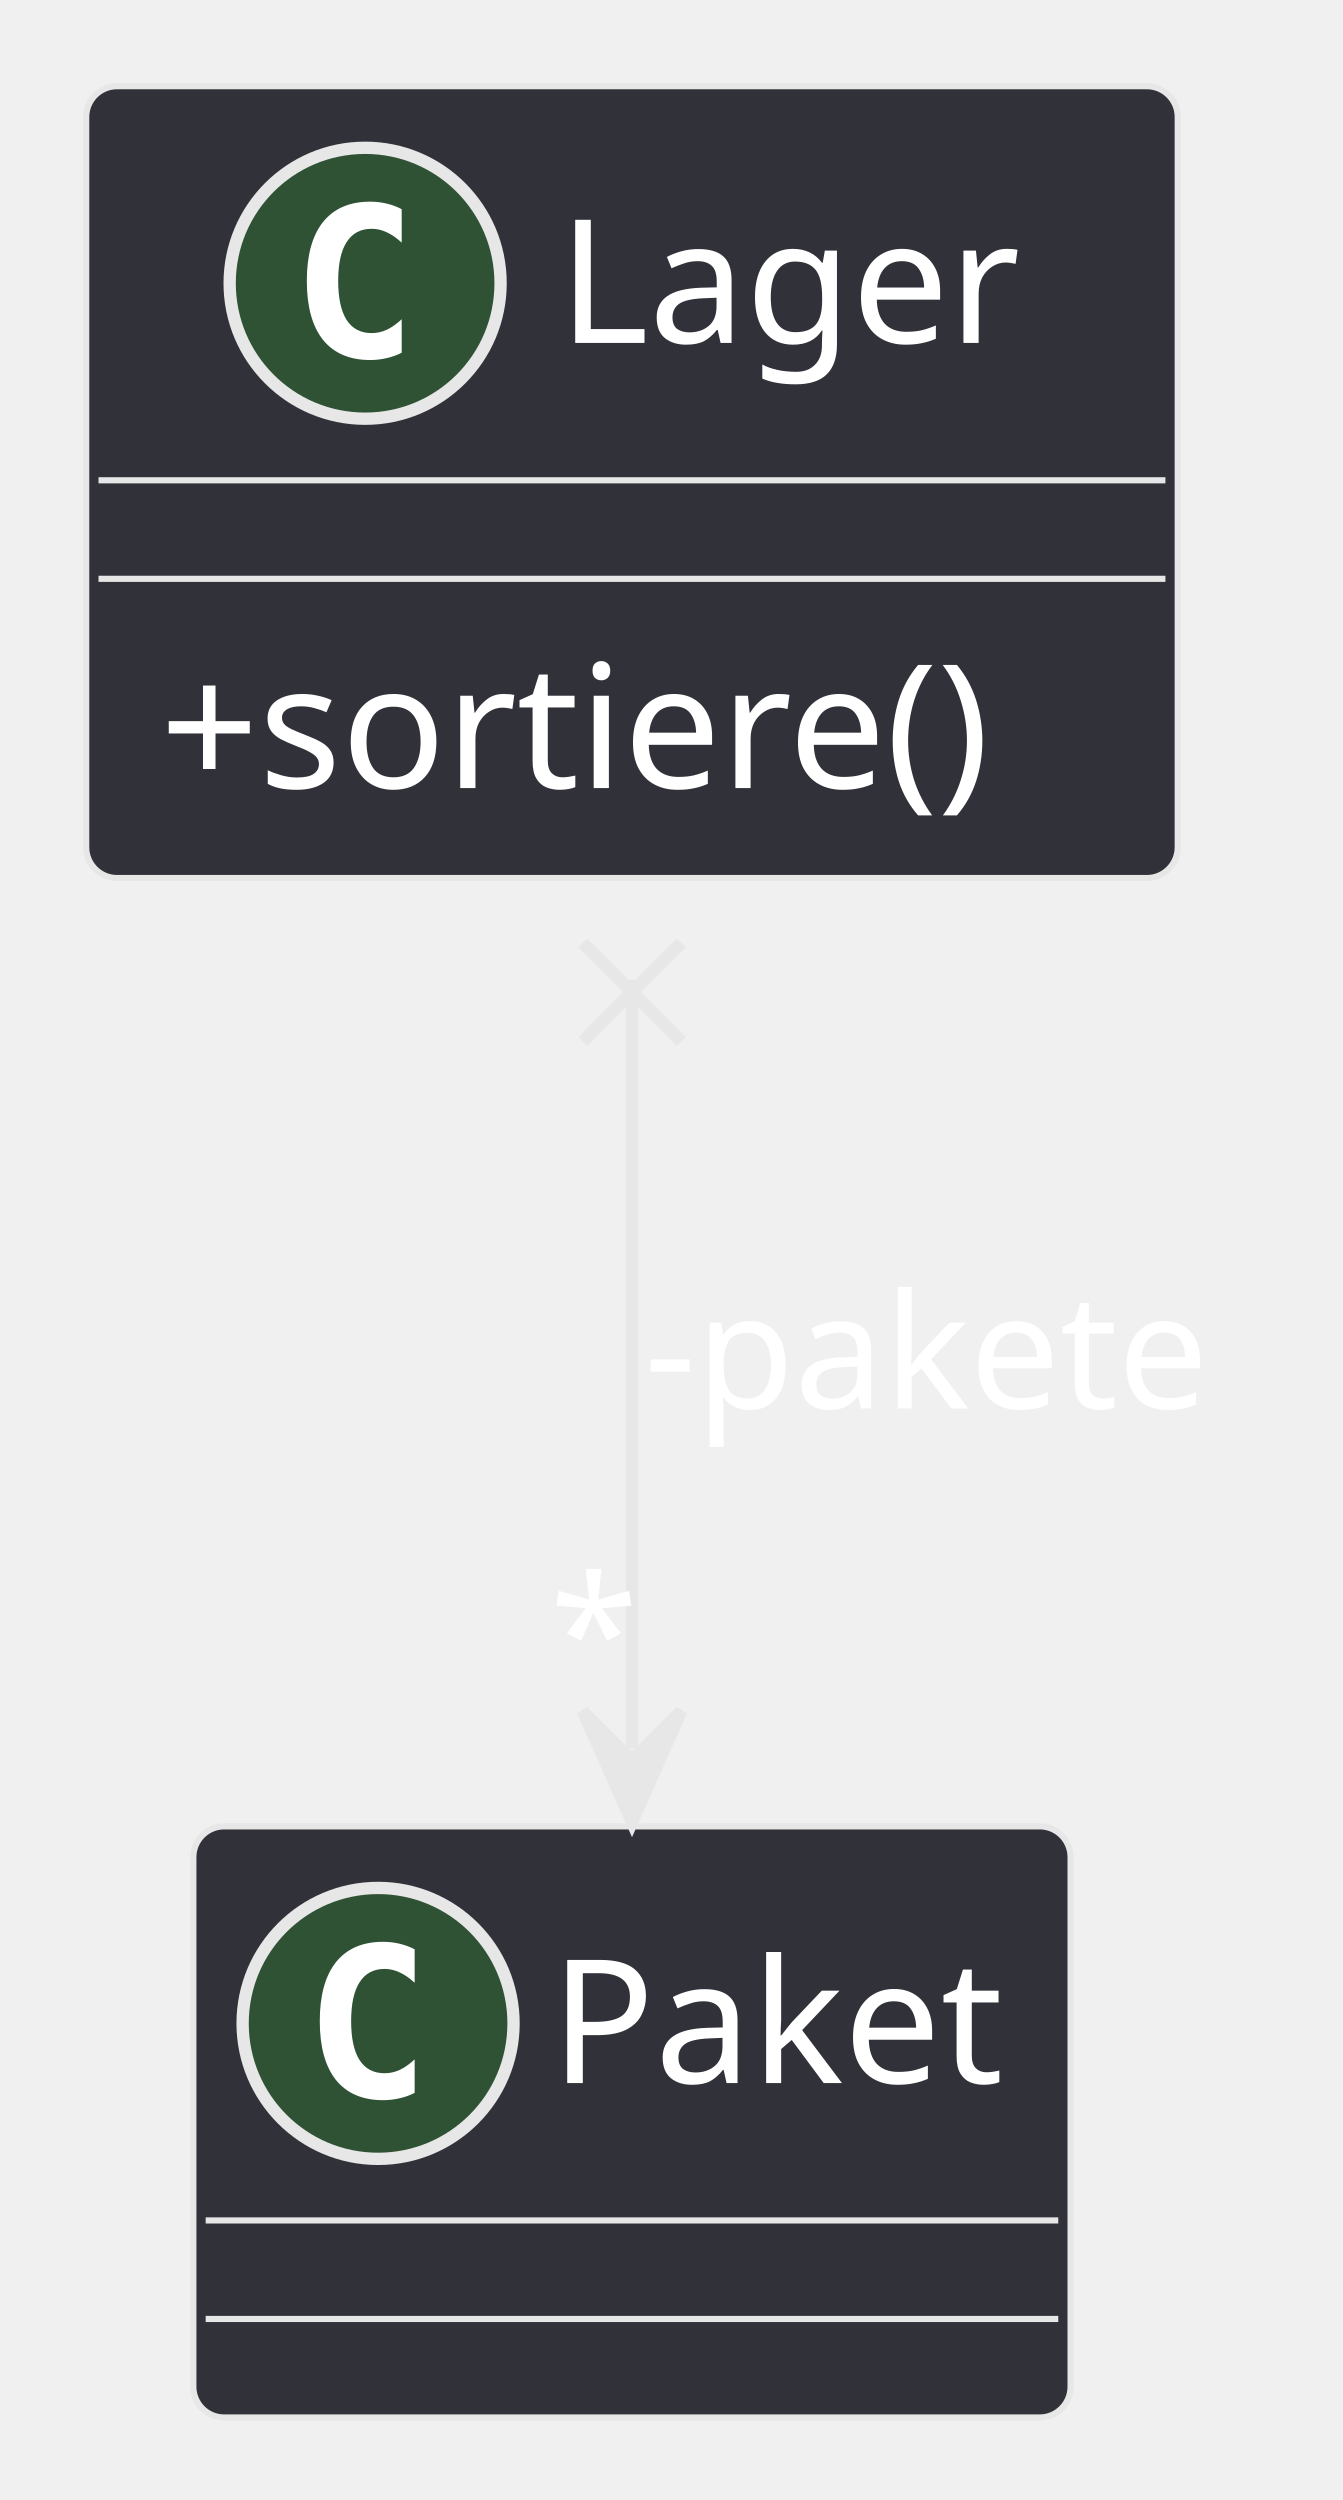
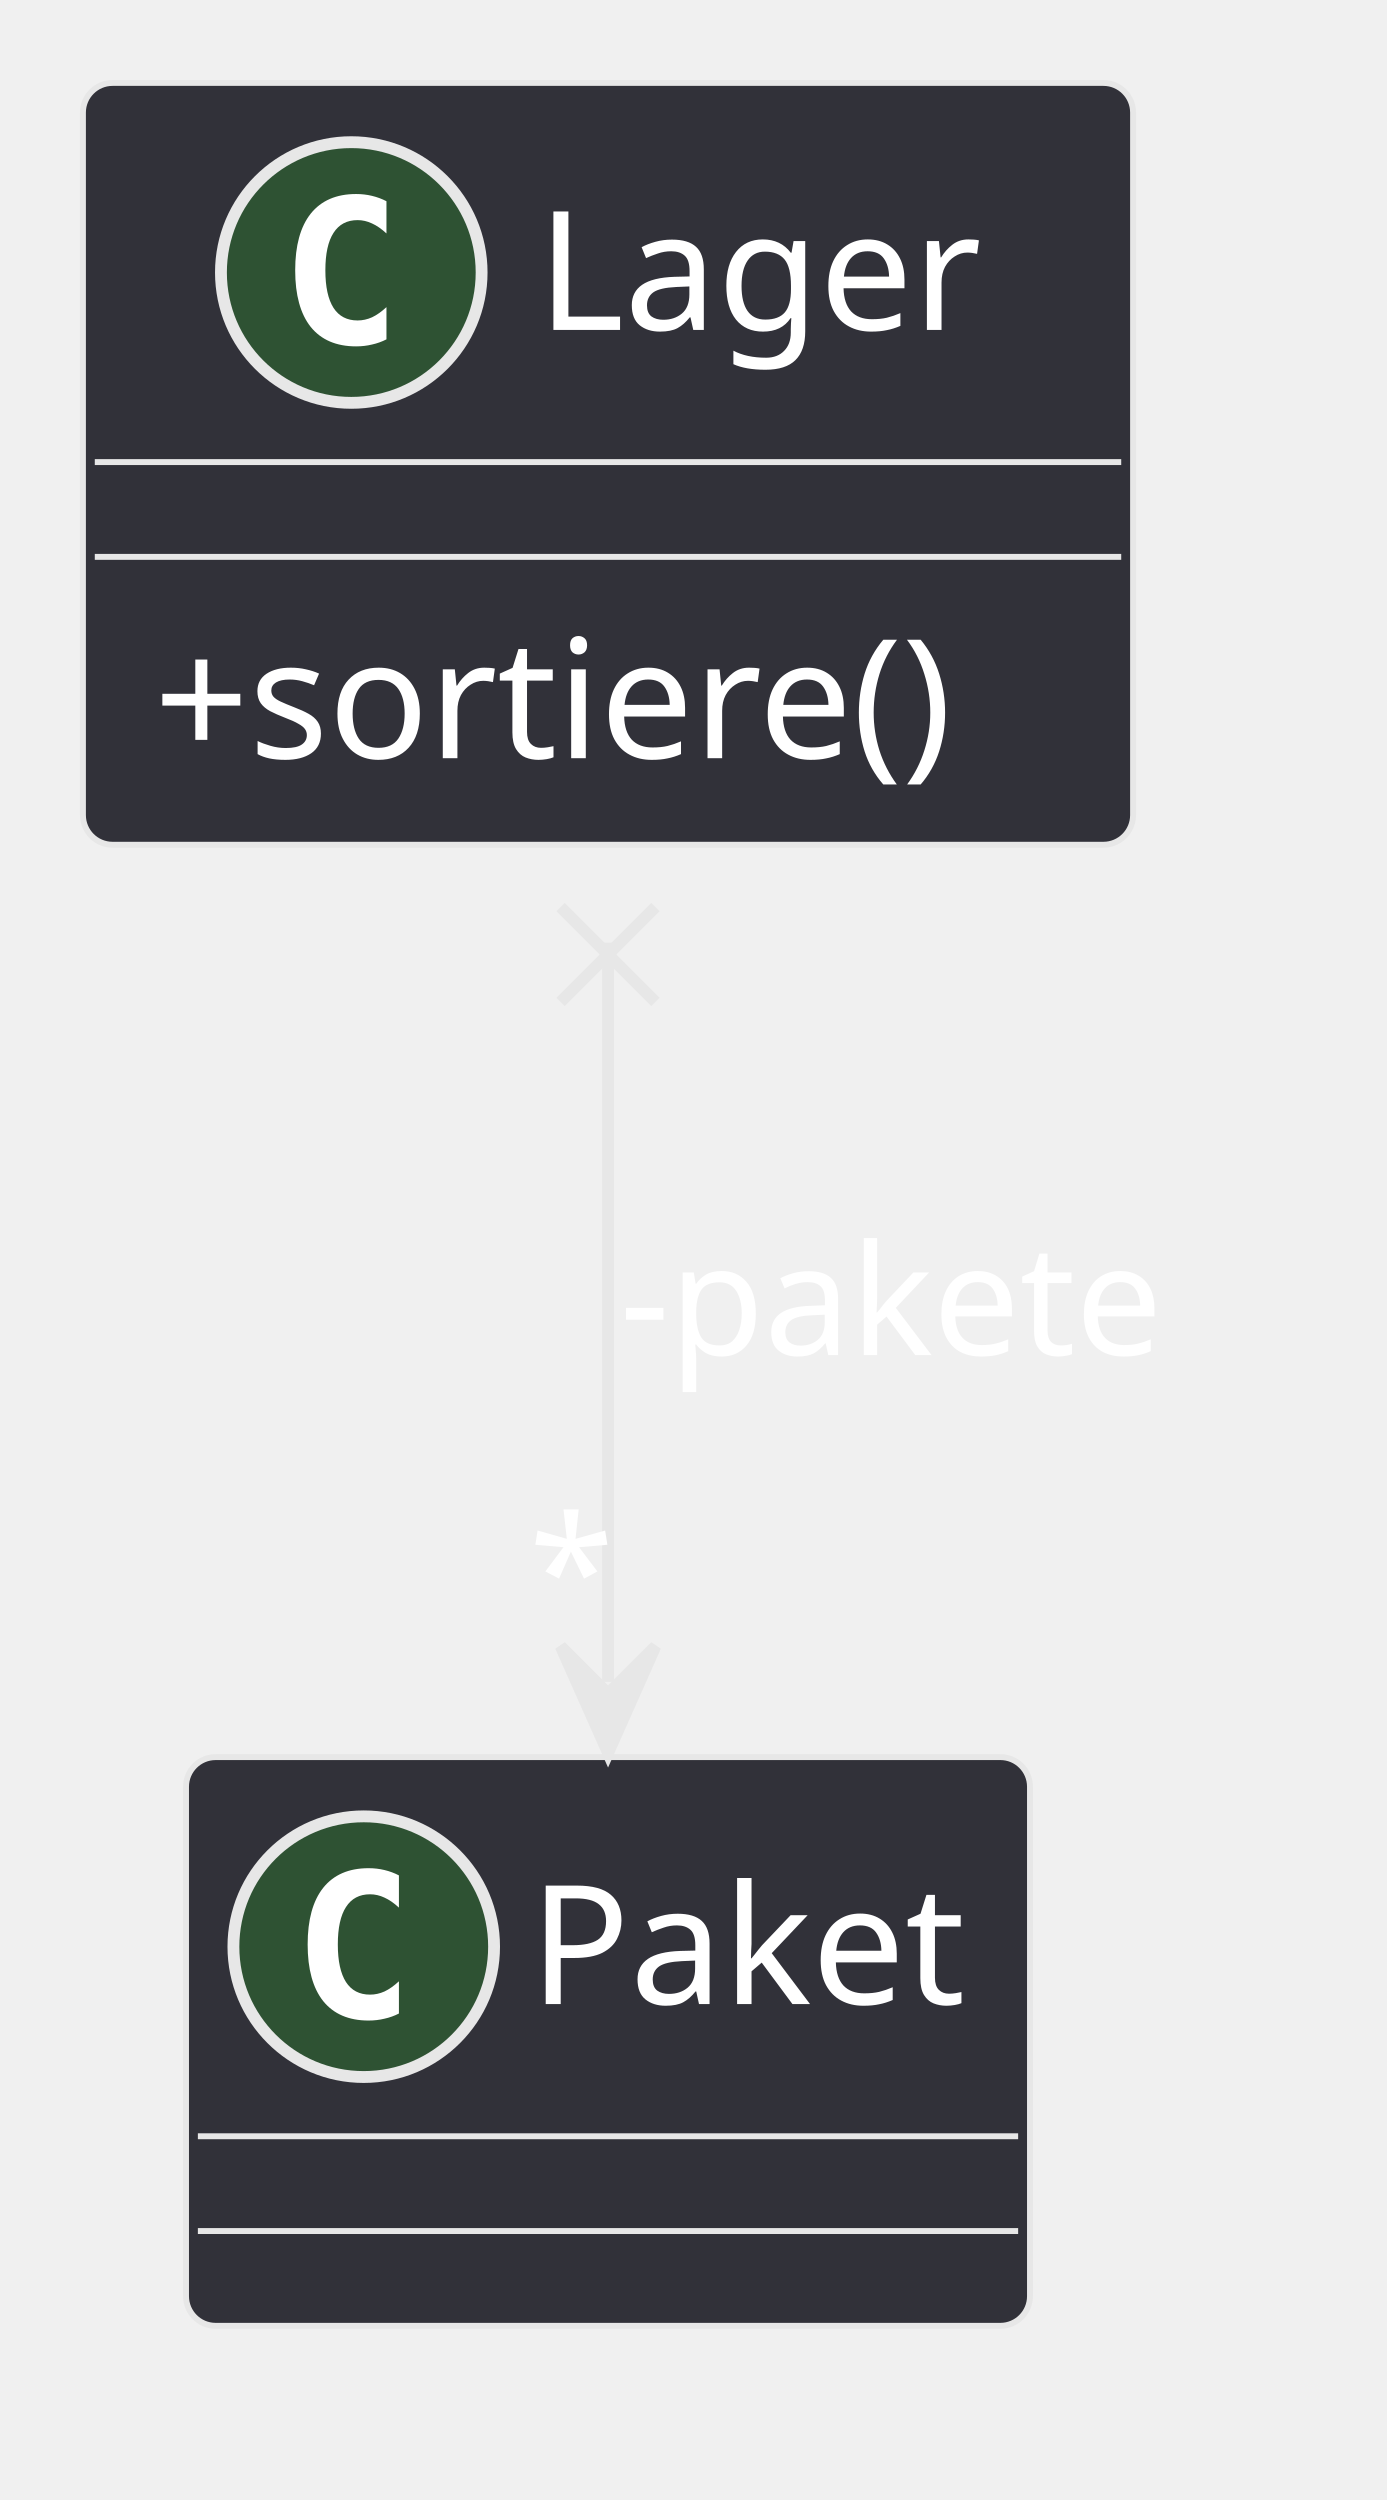
- <svg xmlns="http://www.w3.org/2000/svg" contentStyleType="text/css" data-diagram-type="CLASS" height="203px" preserveAspectRatio="none" style="width:109px;height:203px;" version="1.1" viewBox="0 0 109 203" width="109px" zoomAndPan="magnify">
+ <svg xmlns="http://www.w3.org/2000/svg" contentStyleType="text/css" data-diagram-type="CLASS" height="211px" preserveAspectRatio="none" style="width:117px;height:211px;" version="1.1" viewBox="0 0 117 211" width="117px" zoomAndPan="magnify">
  <defs />
  <g>
    <g class="entity" data-qualified-name="Lager" data-source-line="3" id="ent0002">
      <rect fill="#313139" height="64.297" rx="2.5" ry="2.5" style="stroke:#E7E7E7;stroke-width:0.5;" width="88.631" x="7" y="7" />
      <ellipse cx="29.648" cy="23" fill="#2E5233" rx="11" ry="11" style="stroke:#E7E7E7;stroke-width:1;" />
      <path d="M32.617,28.641 Q32.039,28.938 31.398,29.078 Q30.758,29.234 30.055,29.234 Q27.555,29.234 26.226,27.594 Q24.914,25.938 24.914,22.812 Q24.914,19.688 26.226,18.031 Q27.555,16.375 30.055,16.375 Q30.758,16.375 31.398,16.531 Q32.054,16.688 32.617,16.984 L32.617,19.703 Q31.992,19.125 31.398,18.859 Q30.805,18.578 30.18,18.578 Q28.836,18.578 28.148,19.656 Q27.461,20.719 27.461,22.812 Q27.461,24.906 28.148,25.984 Q28.836,27.047 30.18,27.047 Q30.805,27.047 31.398,26.781 Q31.992,26.5 32.617,25.922 L32.617,28.641 Z " fill="#FFFFFF" />
      <text fill="#FFFFFF" font-family="sans-serif" font-size="14" lengthAdjust="spacing" textLength="39.635" x="45.348" y="27.847">Lager</text>
      <line style="stroke:#E7E7E7;stroke-width:0.5;" x1="8" x2="94.631" y1="39" y2="39" />
      <line style="stroke:#E7E7E7;stroke-width:0.5;" x1="8" x2="94.631" y1="47" y2="47" />
      <text fill="#FFFFFF" font-family="sans-serif" font-size="14" lengthAdjust="spacing" textLength="76.631" x="13" y="63.995">+sortiere()</text>
    </g>
    <g class="entity" data-qualified-name="Paket" data-source-line="6" id="ent0003">
      <rect fill="#313139" height="48" rx="2.5" ry="2.5" style="stroke:#E7E7E7;stroke-width:0.5;" width="71.231" x="15.7" y="148.3" />
      <ellipse cx="30.7" cy="164.3" fill="#2E5233" rx="11" ry="11" style="stroke:#E7E7E7;stroke-width:1;" />
      <path d="M33.669,169.941 Q33.091,170.238 32.45,170.378 Q31.809,170.534 31.106,170.534 Q28.606,170.534 27.278,168.894 Q25.966,167.238 25.966,164.113 Q25.966,160.988 27.278,159.331 Q28.606,157.675 31.106,157.675 Q31.809,157.675 32.45,157.831 Q33.106,157.988 33.669,158.284 L33.669,161.003 Q33.044,160.425 32.45,160.159 Q31.856,159.878 31.231,159.878 Q29.887,159.878 29.2,160.956 Q28.512,162.019 28.512,164.113 Q28.512,166.206 29.2,167.284 Q29.887,168.347 31.231,168.347 Q31.856,168.347 32.45,168.081 Q33.044,167.8 33.669,167.222 L33.669,169.941 Z " fill="#FFFFFF" />
      <text fill="#FFFFFF" font-family="sans-serif" font-size="14" lengthAdjust="spacing" textLength="39.231" x="44.7" y="169.147">Paket</text>
      <line style="stroke:#E7E7E7;stroke-width:0.5;" x1="16.7" x2="85.931" y1="180.3" y2="180.3" />
      <line style="stroke:#E7E7E7;stroke-width:0.5;" x1="16.7" x2="85.931" y1="188.3" y2="188.3" />
    </g>
    <g class="link" data-entity-1="ent0002" data-entity-2="ent0003" data-link-type="dependency" data-source-line="6" id="lnk4">
      <path codeLine="6" d="M51.32,79.56 C51.32,103.06 51.32,120.66 51.32,141.95" fill="none" id="Lager-Paket" style="stroke:#E7E7E7;stroke-width:1;" />
      <path d="M47.32,76.56 L55.32,84.56 M55.32,76.56 L47.32,84.56" fill="none" style="stroke:#E7E7E7;stroke-width:1;" />
      <polygon fill="#E7E7E7" points="51.32,147.95,55.32,138.95,51.32,142.95,47.32,138.95,51.32,147.95" style="stroke:#E7E7E7;stroke-width:1;" />
      <text fill="#FFFFFF" font-family="sans-serif" font-size="13" lengthAdjust="spacing" textLength="49.531" x="52.32" y="114.367">-pakete</text>
      <text fill="#FFFFFF" font-family="sans-serif" font-size="13" lengthAdjust="spacing" textLength="6.5" x="44.651" y="137.27">*</text>
    </g>
  </g>
</svg>
